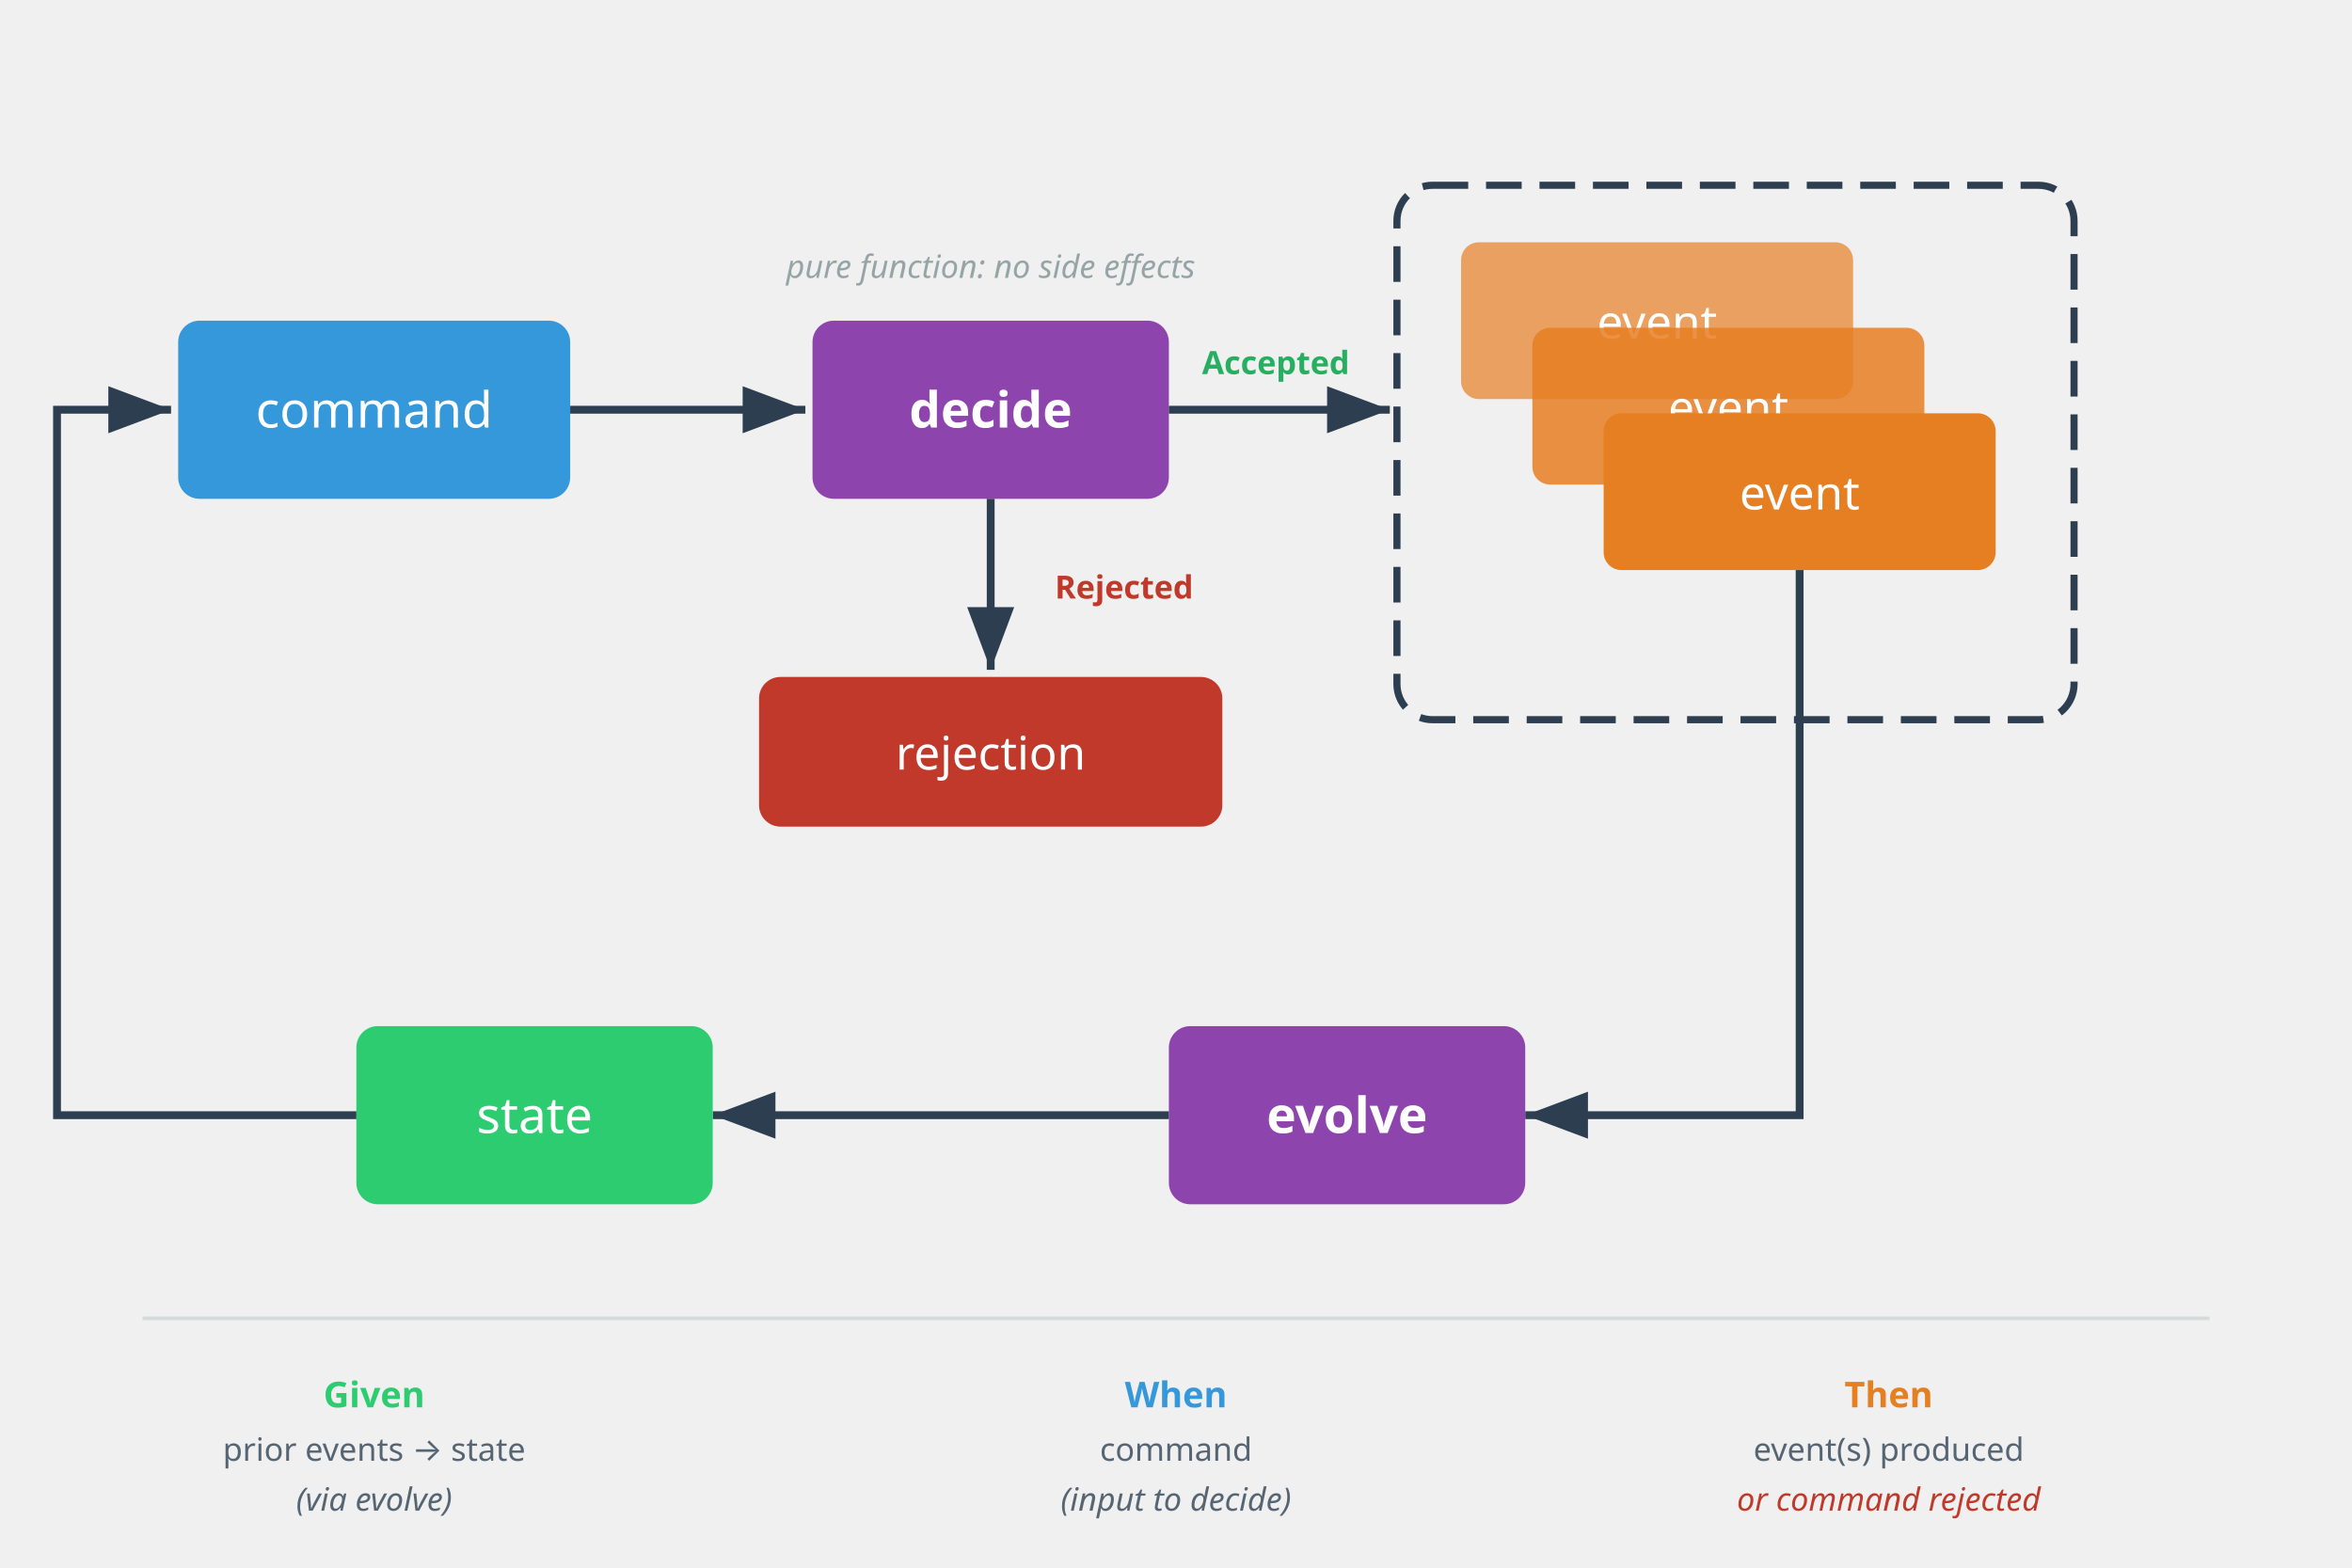
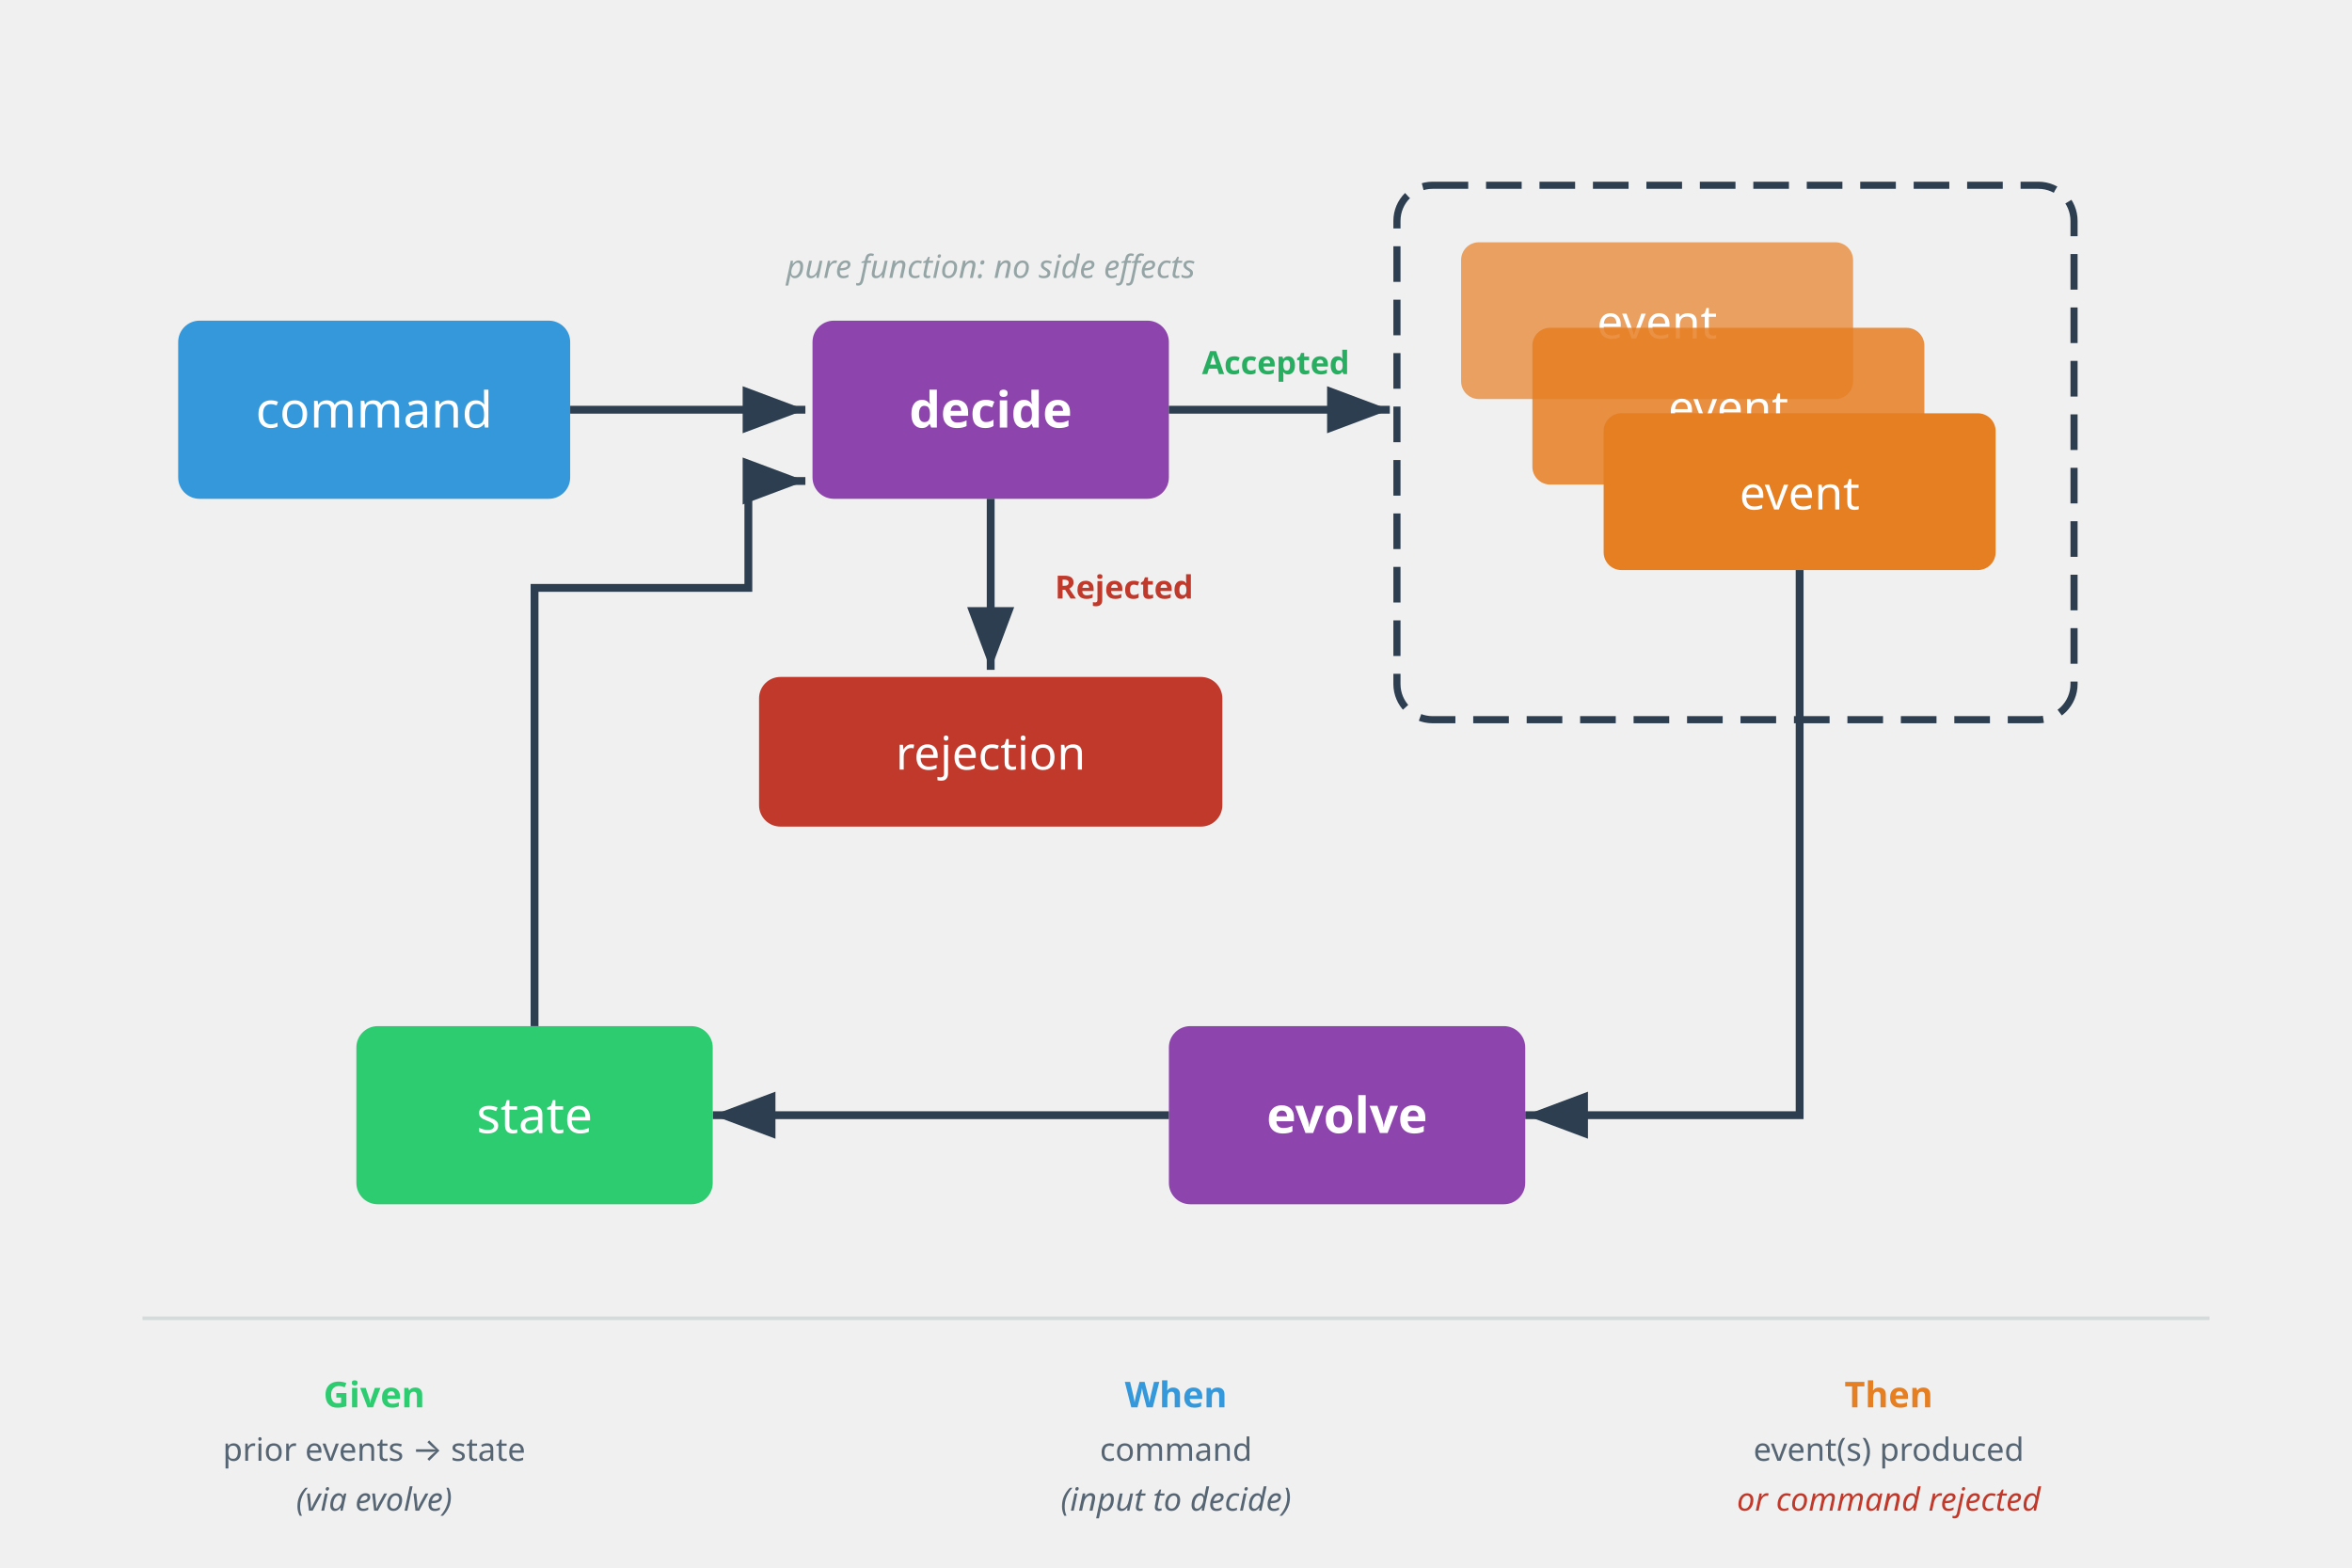
<svg xmlns="http://www.w3.org/2000/svg" width="100%" viewBox="0 0 660 440" font-family="'Segoe UI', system-ui, -apple-system, sans-serif">
  <defs>
    <marker id="arr" markerWidth="8" markerHeight="6" refX="8" refY="3" orient="auto-start-reverse">
      <path d="M0,0 L8,3 L0,6" fill="#2c3e50" />
    </marker>
    <marker id="arr-red" markerWidth="8" markerHeight="6" refX="8" refY="3" orient="auto-start-reverse">
      <path d="M0,0 L8,3 L0,6" fill="#c0392b" />
    </marker>
  </defs>
  <rect x="50" y="90" width="110" height="50" rx="6" fill="#3498db" />
  <text x="105" y="120" text-anchor="middle" font-size="14" font-weight="500" fill="#fff">command</text>
  <line x1="160" y1="115" x2="226" y2="115" stroke="#2c3e50" stroke-width="2.2" marker-end="url(#arr)" />
  <rect x="228" y="90" width="100" height="50" rx="6" fill="#8e44ad" />
  <text x="278" y="120" text-anchor="middle" font-size="14" font-weight="600" fill="#fff">decide</text>
  <text x="278" y="78" text-anchor="middle" font-size="9" fill="#95a5a6" font-style="italic">pure function: no side effects</text>
  <text x="358" y="105" text-anchor="middle" font-size="9" fill="#27ae60" font-weight="600">Accepted</text>
  <line x1="328" y1="115" x2="390" y2="115" stroke="#2c3e50" stroke-width="2.2" marker-end="url(#arr)" />
  <text x="296" y="168" font-size="9" fill="#c0392b" font-weight="600">Rejected</text>
  <line x1="278" y1="140" x2="278" y2="188" stroke="#2c3e50" stroke-width="2.2" marker-end="url(#arr)" />
  <rect x="213" y="190" width="130" height="42" rx="6" fill="#c0392b" />
  <text x="278" y="216" text-anchor="middle" font-size="13" font-weight="500" fill="#fff">rejection</text>
  <rect x="392" y="52" width="190" height="150" rx="10" fill="none" stroke="#2c3e50" stroke-width="2" stroke-dasharray="10,5" />
  <rect x="410" y="68" width="110" height="44" rx="5" fill="#e67e22" opacity="0.7" />
  <text x="465" y="95" text-anchor="middle" font-size="13" font-weight="500" fill="#fff">event</text>
  <rect x="430" y="92" width="110" height="44" rx="5" fill="#e67e22" opacity="0.85" />
  <text x="485" y="119" text-anchor="middle" font-size="13" font-weight="500" fill="#fff">event</text>
  <rect x="450" y="116" width="110" height="44" rx="5" fill="#e67e22" />
  <text x="505" y="143" text-anchor="middle" font-size="13" font-weight="500" fill="#fff">event</text>
  <path d="M505,160 L505,313 L428,313" fill="none" stroke="#2c3e50" stroke-width="2.2" marker-end="url(#arr)" />
  <rect x="328" y="288" width="100" height="50" rx="6" fill="#8e44ad" />
  <text x="378" y="318" text-anchor="middle" font-size="14" font-weight="600" fill="#fff">evolve</text>
  <line x1="328" y1="313" x2="200" y2="313" stroke="#2c3e50" stroke-width="2.2" marker-end="url(#arr)" />
  <rect x="100" y="288" width="100" height="50" rx="6" fill="#2ecc71" />
  <text x="150" y="318" text-anchor="middle" font-size="14" font-weight="500" fill="#fff">state</text>
-   <path d="M100,313 L16,313 L16,115 L48,115" fill="none" stroke="#2c3e50" stroke-width="2.2" marker-end="url(#arr)" />
+   <path d="M150,288 L150,165 L210,165 L210,135 L226,135" fill="none" stroke="#2c3e50" stroke-width="2.2" marker-end="url(#arr)" />
  <line x1="40" y1="370" x2="620" y2="370" stroke="#d5dbdb" stroke-width="1" />
  <text x="105" y="395" text-anchor="middle" font-size="10" font-weight="700" fill="#2ecc71">Given</text>
  <text x="105" y="410" text-anchor="middle" font-size="9" fill="#566573">prior events → state</text>
  <text x="105" y="424" text-anchor="middle" font-size="9" fill="#566573" font-style="italic">(via evolve)</text>
  <text x="330" y="395" text-anchor="middle" font-size="10" font-weight="700" fill="#3498db">When</text>
  <text x="330" y="410" text-anchor="middle" font-size="9" fill="#566573">command</text>
  <text x="330" y="424" text-anchor="middle" font-size="9" fill="#566573" font-style="italic">(input to decide)</text>
  <text x="530" y="395" text-anchor="middle" font-size="10" font-weight="700" fill="#e67e22">Then</text>
  <text x="530" y="410" text-anchor="middle" font-size="9" fill="#566573">event(s) produced</text>
  <text x="530" y="424" text-anchor="middle" font-size="9" fill="#c0392b" font-style="italic">or command rejected</text>
</svg>
